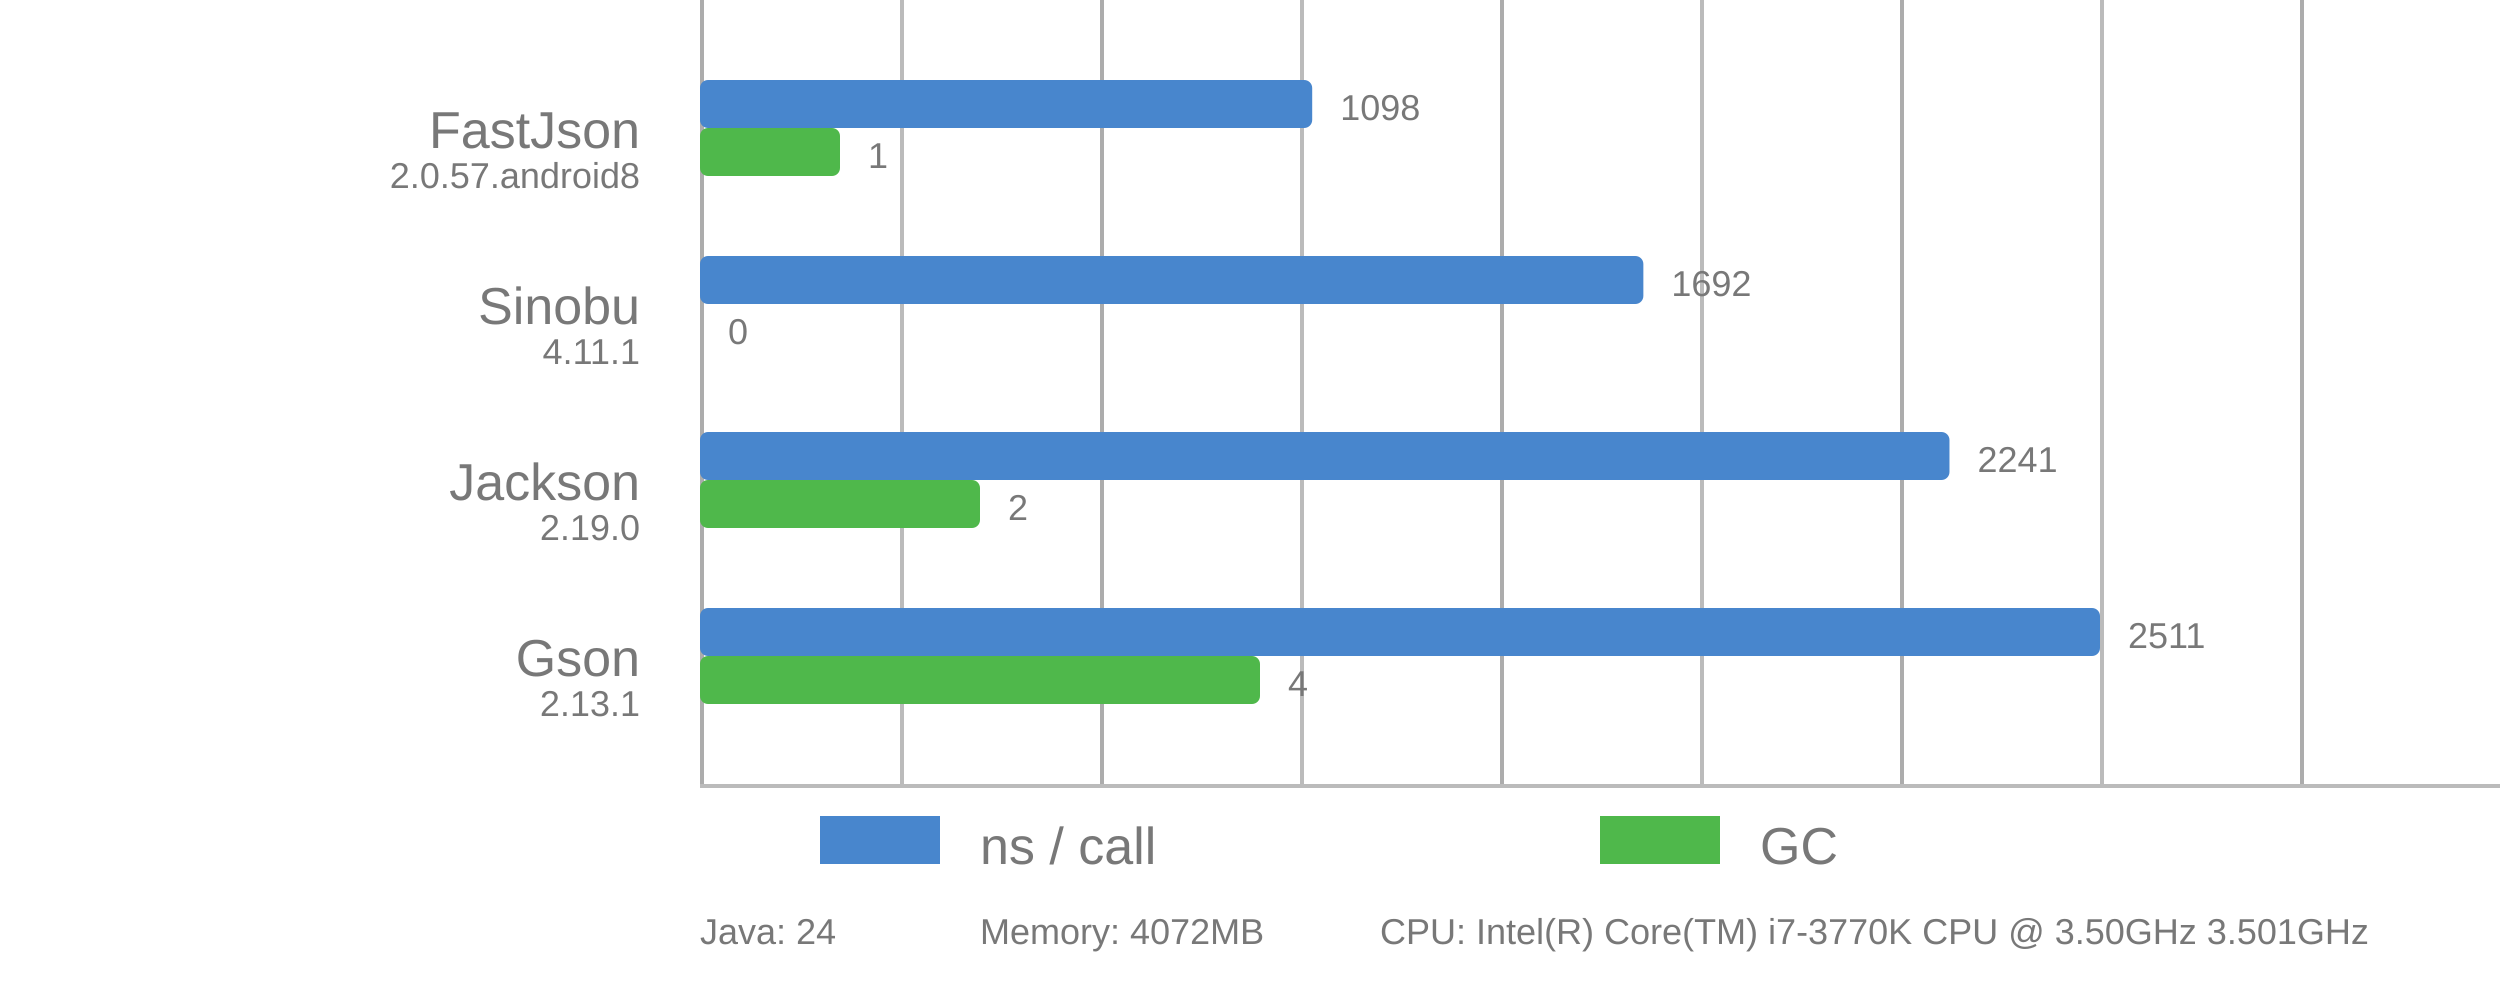
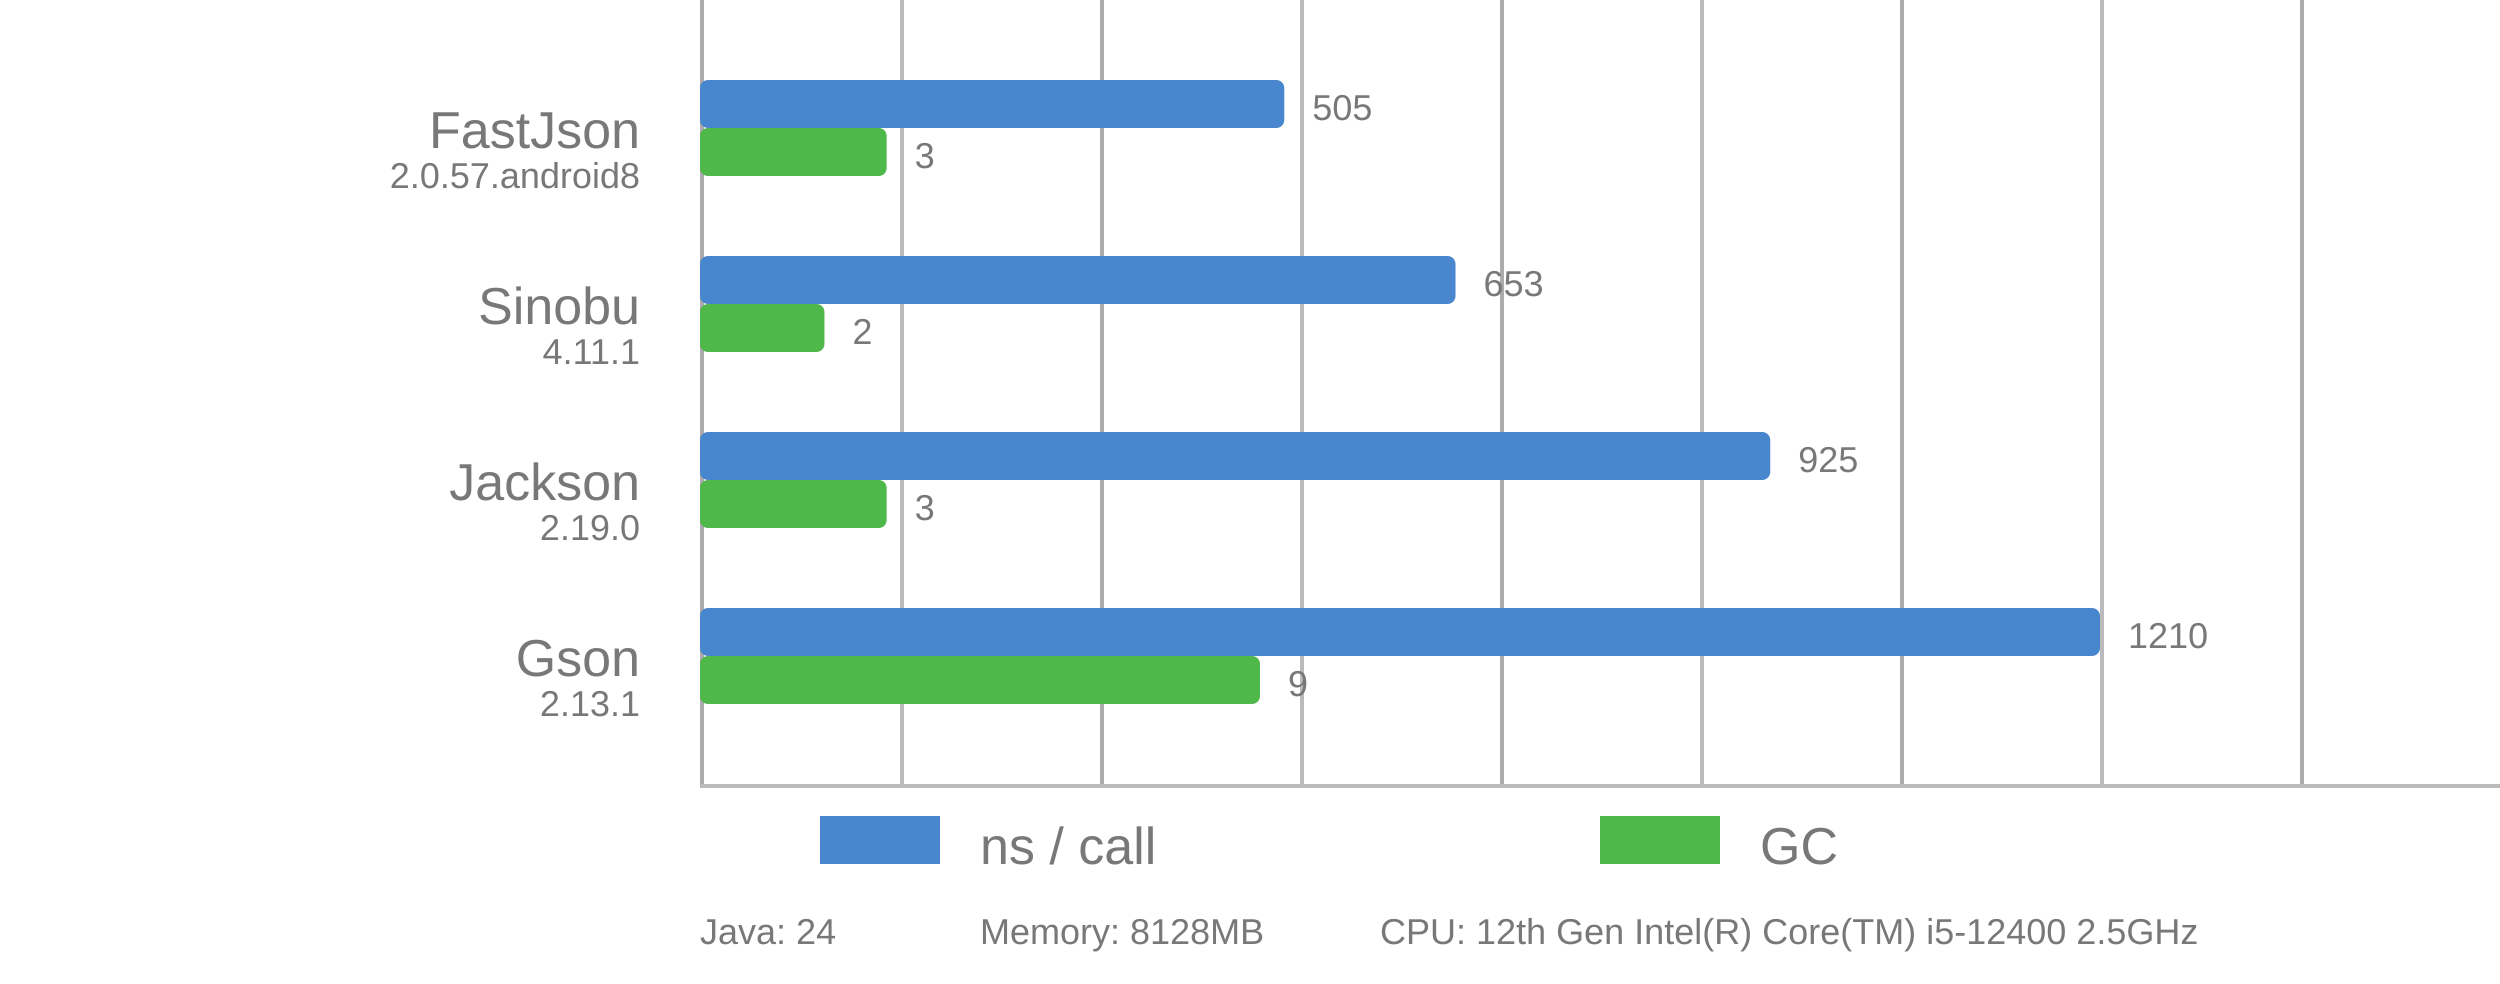
<svg xmlns="http://www.w3.org/2000/svg" viewBox="0 0 625 246">
  <style>
      text {
          font-family: Arial;
          font-size: 13px;
          fill: #787878;
      }

      .desc {
          font-size: 9px;
      }

      .vline {
          fill: #acacac;
          stroke: none;
          stroke-width: 0;
      }

      .subline {
          fill: #bbb;
          stroke: none;
          stroke-width: 0;
      }

      .bar {
          stroke-linejoin: round;
          height: 12px;
      }
  </style>
  <rect x="175" y="0" width="1" height="196" class="vline" />
  <rect x="275" y="0" width="1" height="196" class="vline" />
  <rect x="375" y="0" width="1" height="196" class="vline" />
  <rect x="475" y="0" width="1" height="196" class="vline" />
  <rect x="575" y="0" width="1" height="196" class="vline" />
  <rect x="225" y="0" width="1" height="196" class="subline" />
  <rect x="325" y="0" width="1" height="196" class="subline" />
  <rect x="425" y="0" width="1" height="196" class="subline" />
  <rect x="525" y="0" width="1" height="196" class="subline" />
  <rect x="175" y="196" width="450" height="1" class="subline" />
  <rect x="205" y="204" width="30" fill="#4886CD" class="bar" />
  <text x="245" y="216">ns / call</text>
  <rect x="400" y="204" width="30" fill="#4FB84B" class="bar" />
  <text x="440" y="216">GC</text>
  <text x="160" y="37" text-anchor="end">FastJson</text>
  <text x="160" y="47" text-anchor="end" class="desc">2.0.57.android8</text>
-   <rect x="175" y="20" width="153.05" rx="2" ry="2" fill="#4886CD" class="bar" />
-   <text x="335.05" y="30" class="desc">1098</text>
-   <rect x="175" y="32" width="35.00" rx="2" ry="2" fill="#4FB84B" class="bar" />
-   <text x="217.00" y="42" class="desc">1</text>
+   <rect x="175" y="20" width="146.07" rx="2" ry="2" fill="#4886CD" class="bar" />
+   <text x="328.07" y="30" class="desc">505</text>
+   <rect x="175" y="32" width="46.67" rx="2" ry="2" fill="#4FB84B" class="bar" />
+   <text x="228.67" y="42" class="desc">3</text>
  <text x="160" y="81" text-anchor="end">Sinobu</text>
  <text x="160" y="91" text-anchor="end" class="desc">4.11.1</text>
-   <rect x="175" y="64" width="235.84" rx="2" ry="2" fill="#4886CD" class="bar" />
-   <text x="417.84" y="74" class="desc">1692</text>
-   <rect x="175" y="76" width="0.00" rx="2" ry="2" fill="#4FB84B" class="bar" />
-   <text x="182.00" y="86" class="desc">0</text>
+   <rect x="175" y="64" width="188.88" rx="2" ry="2" fill="#4886CD" class="bar" />
+   <text x="370.88" y="74" class="desc">653</text>
+   <rect x="175" y="76" width="31.11" rx="2" ry="2" fill="#4FB84B" class="bar" />
+   <text x="213.11" y="86" class="desc">2</text>
  <text x="160" y="125" text-anchor="end">Jackson</text>
  <text x="160" y="135" text-anchor="end" class="desc">2.19.0</text>
-   <rect x="175" y="108" width="312.37" rx="2" ry="2" fill="#4886CD" class="bar" />
-   <text x="494.37" y="118" class="desc">2241</text>
-   <rect x="175" y="120" width="70.00" rx="2" ry="2" fill="#4FB84B" class="bar" />
-   <text x="252.00" y="130" class="desc">2</text>
+   <rect x="175" y="108" width="267.56" rx="2" ry="2" fill="#4886CD" class="bar" />
+   <text x="449.56" y="118" class="desc">925</text>
+   <rect x="175" y="120" width="46.67" rx="2" ry="2" fill="#4FB84B" class="bar" />
+   <text x="228.67" y="130" class="desc">3</text>
  <text x="160" y="169" text-anchor="end">Gson</text>
  <text x="160" y="179" text-anchor="end" class="desc">2.13.1</text>
  <rect x="175" y="152" width="350.00" rx="2" ry="2" fill="#4886CD" class="bar" />
-   <text x="532.00" y="162" class="desc">2511</text>
+   <text x="532.00" y="162" class="desc">1210</text>
  <rect x="175" y="164" width="140.00" rx="2" ry="2" fill="#4FB84B" class="bar" />
-   <text x="322.00" y="174" class="desc">4</text>
+   <text x="322.00" y="174" class="desc">9</text>
  <text x="175" y="236" class="desc">Java: 24</text>
-   <text x="245" y="236" class="desc">Memory: 4072MB</text>
-   <text x="345" y="236" class="desc">CPU: Intel(R) Core(TM) i7-3770K CPU @ 3.50GHz 3.501GHz</text>
+   <text x="245" y="236" class="desc">Memory: 8128MB</text>
+   <text x="345" y="236" class="desc">CPU: 12th Gen Intel(R) Core(TM) i5-12400 2.5GHz</text>
</svg>
